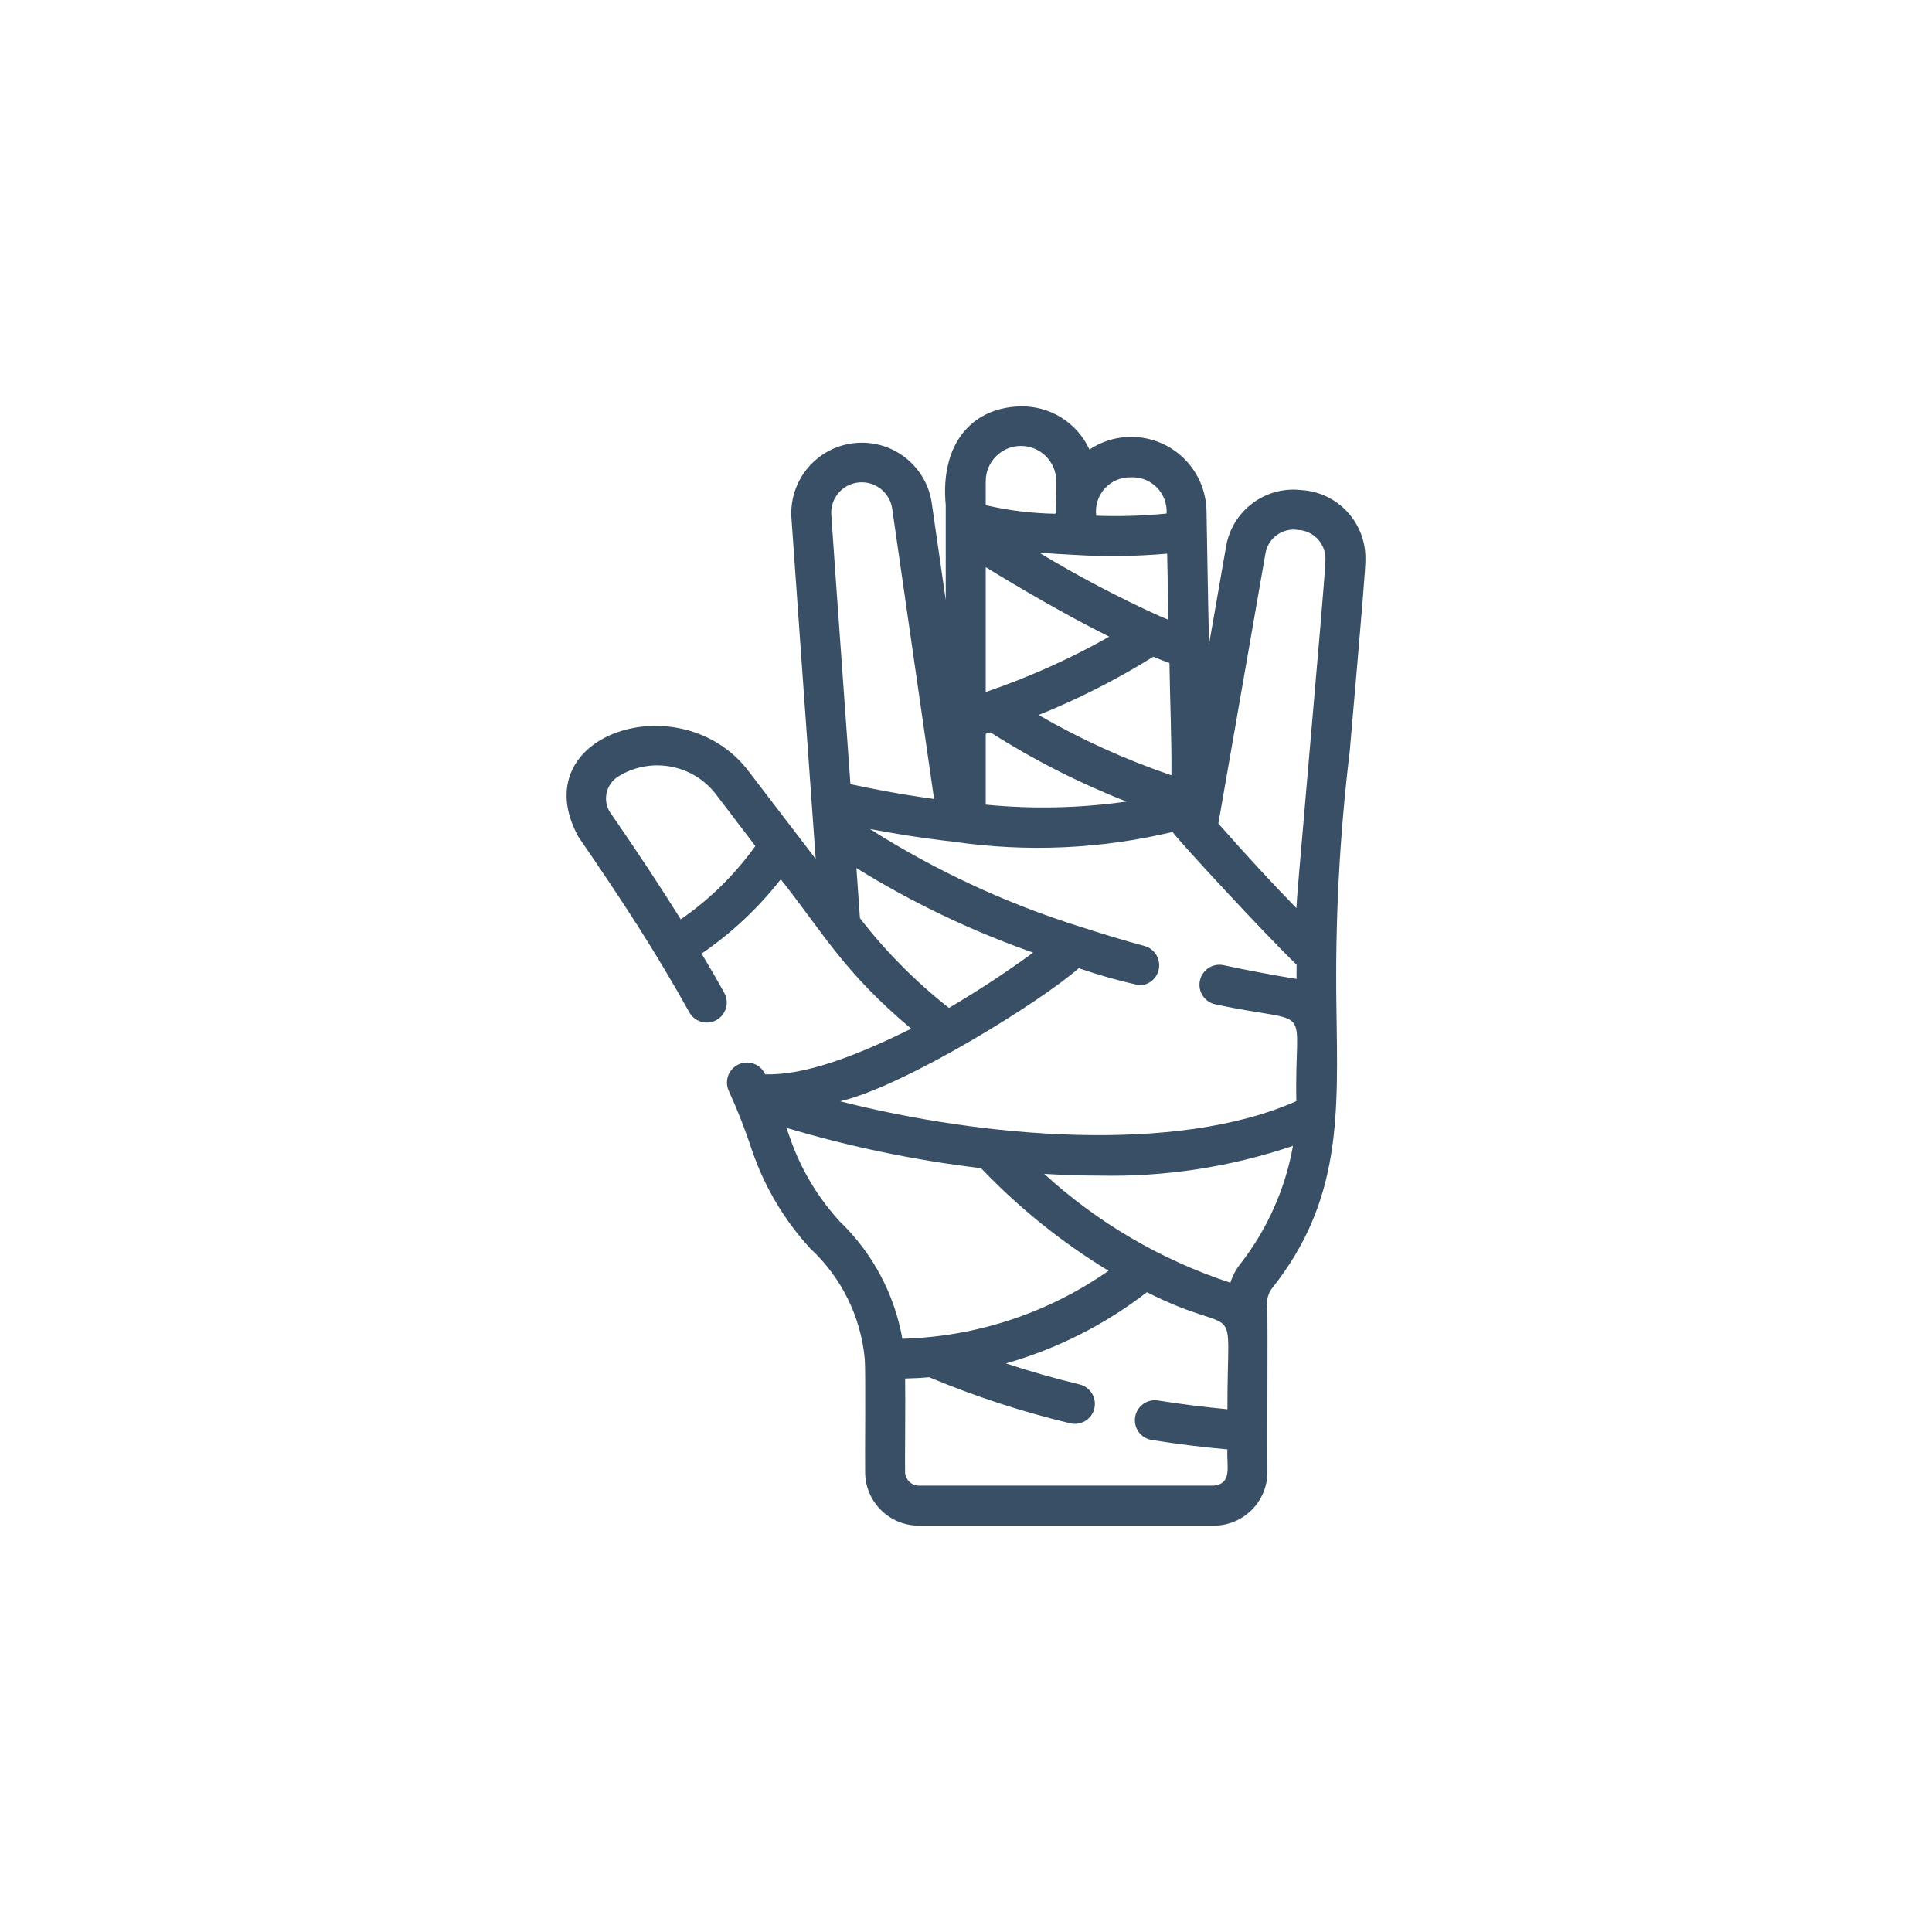
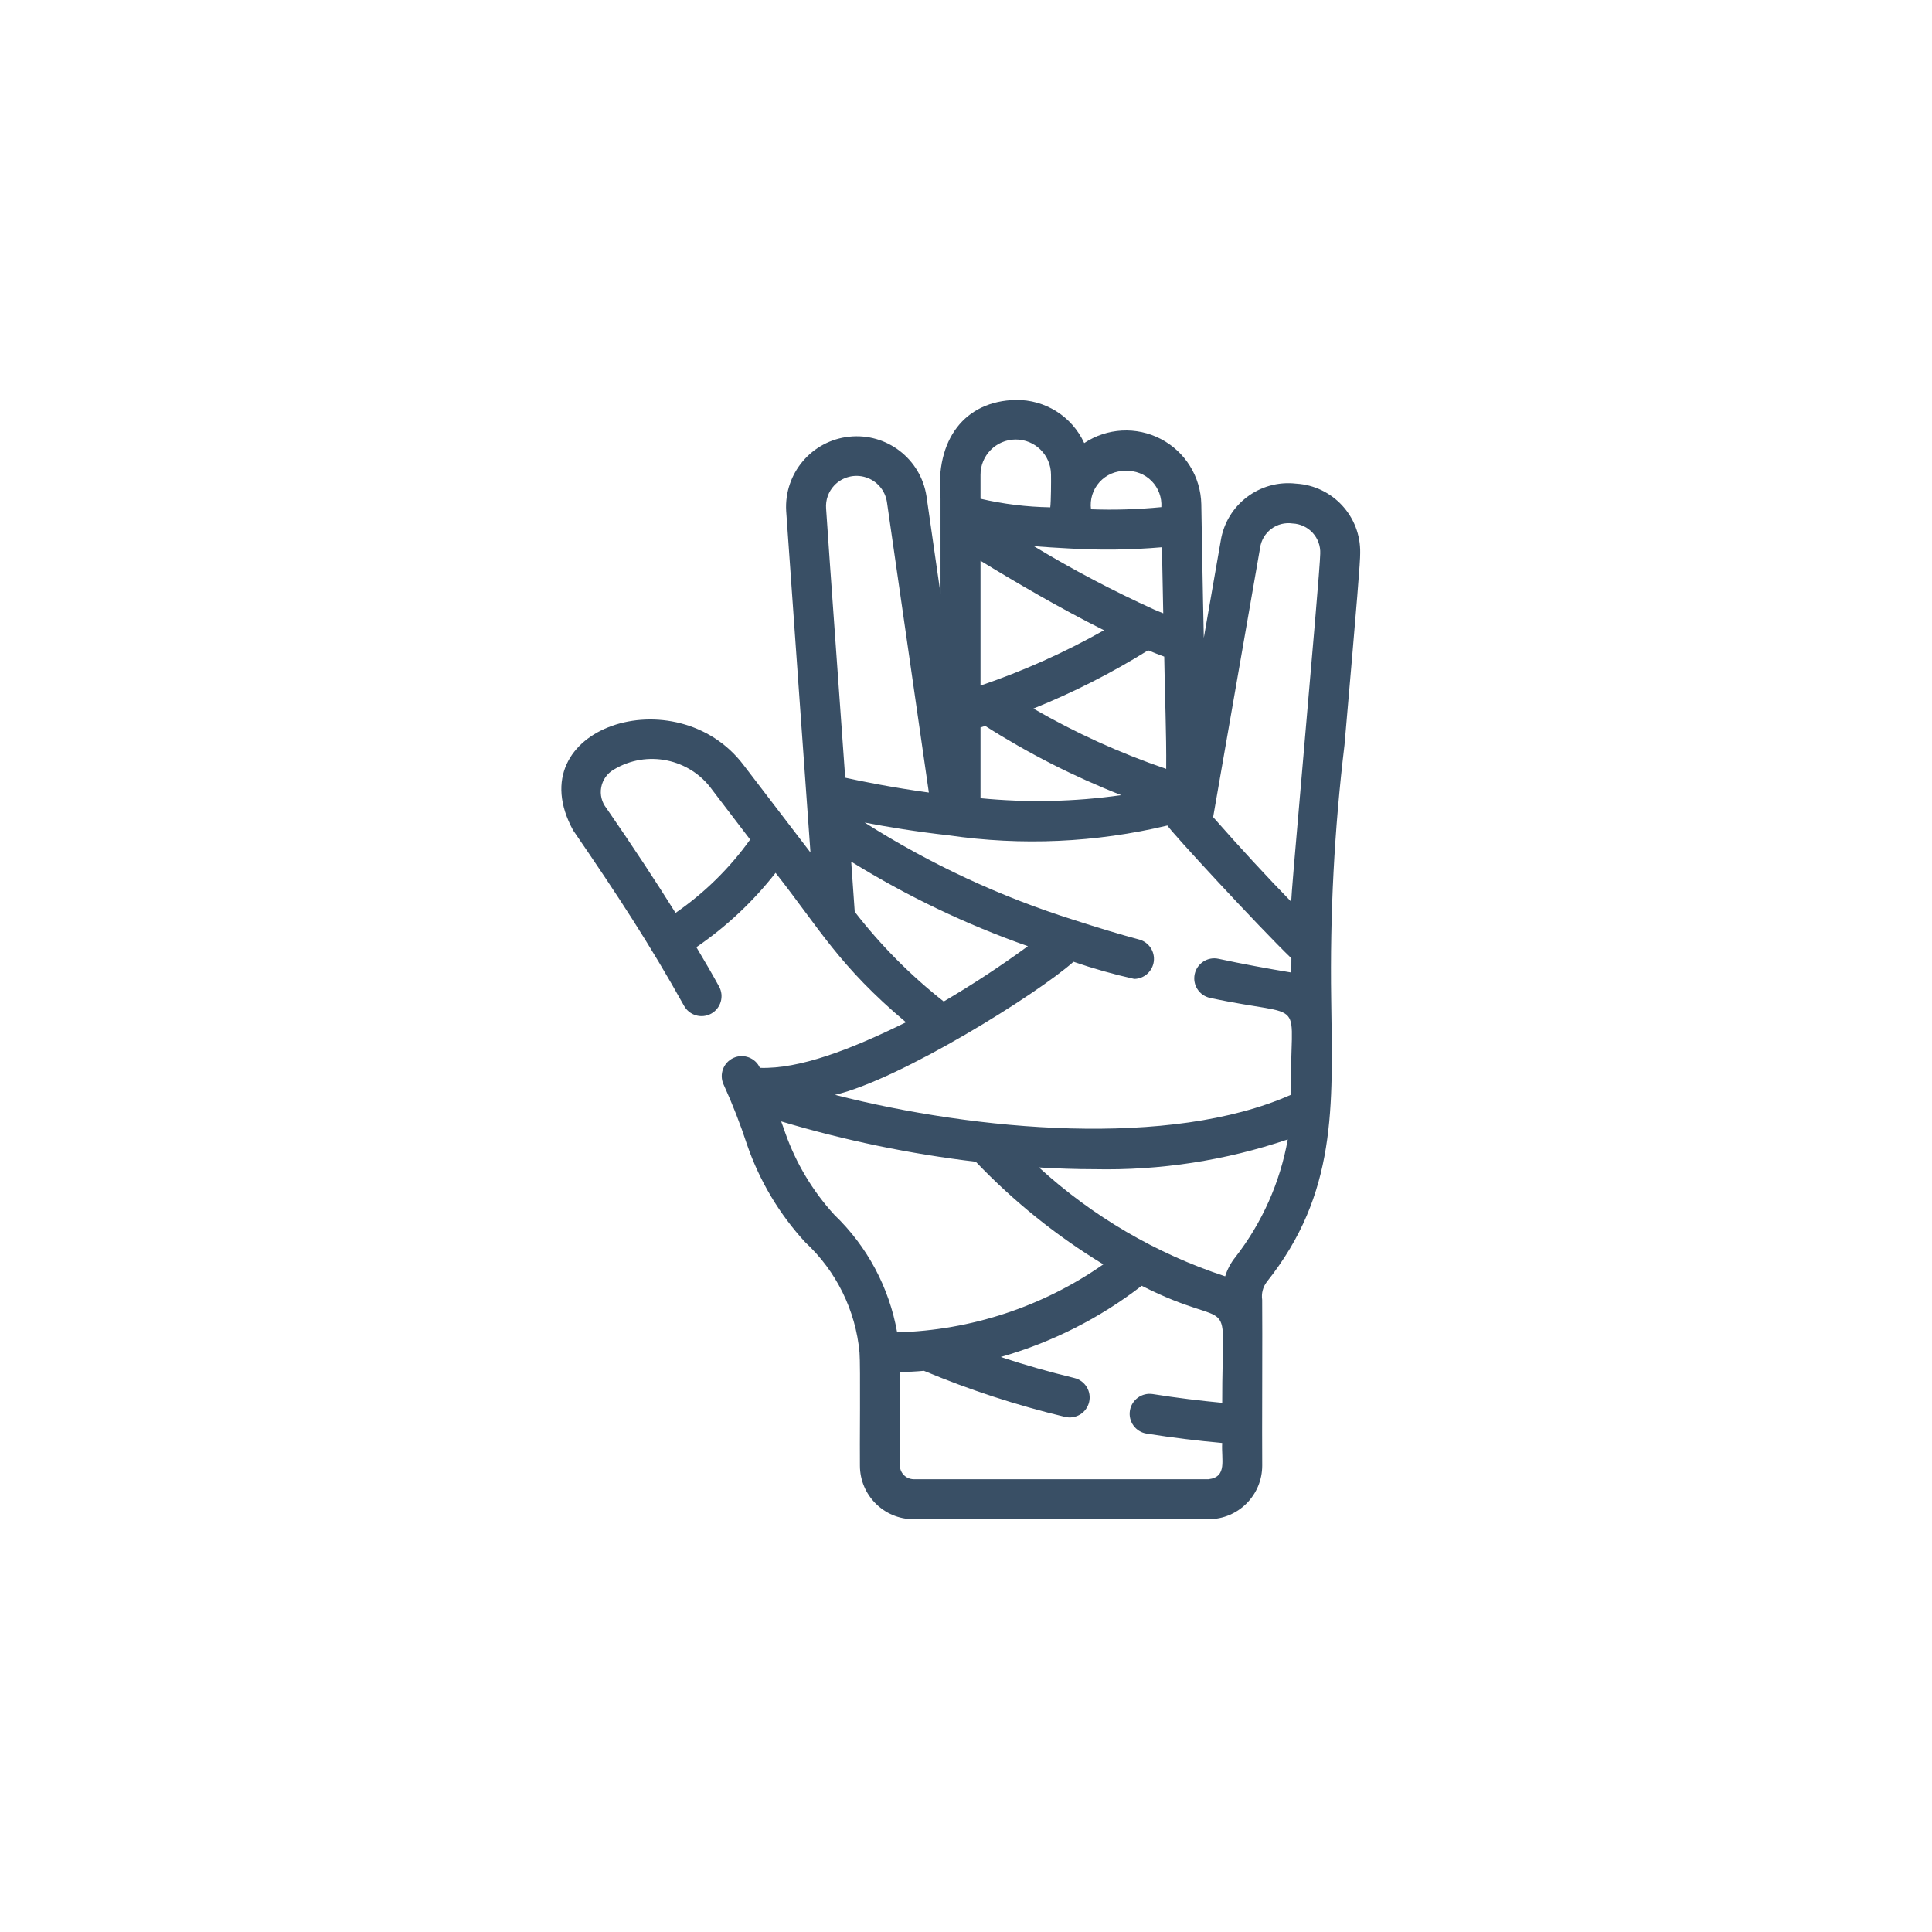
<svg xmlns="http://www.w3.org/2000/svg" width="150.00" height="150.00" viewBox="0 0 150.00 150.00">
-   <g transform="matrix(1 0 0 1 -383.7461 -8400.0)">
-     <g transform="matrix(1 0 0 1 383.7461 8400)">
-       <circle cx="75" cy="75" r="75" fill="rgb(255,255,255)" stroke="none" stroke-width="0" />
-     </g>
-     <g transform="matrix(1 0 0 1 415.6961 8427.536)">
-       <path d="M 69.086 10.512 C 66.262 10.186 63.681 12.142 63.233 14.95 L 61.919 22.483 C 61.844 19.419 61.724 12.104 61.724 12.104 C 61.677 9.971 60.473 8.033 58.581 7.046 C 56.689 6.06 54.41 6.182 52.634 7.365 C 51.682 5.291 49.593 3.976 47.311 4.016 C 43.383 4.095 41.041 7.063 41.477 11.68 C 41.476 13.256 41.477 17.542 41.477 19.054 L 40.387 11.484 C 39.941 8.591 37.301 6.558 34.39 6.867 C 31.479 7.175 29.324 9.716 29.494 12.638 C 29.555 13.652 31.366 38.954 31.38 39.151 C 31.365 39.13 26.181 32.354 26.181 32.354 C 20.972 25.473 8.593 29.444 12.952 37.427 C 16.427 42.494 18.918 46.305 21.563 51.049 C 21.976 51.8 22.92 52.075 23.671 51.662 C 24.422 51.249 24.696 50.305 24.283 49.554 C 23.75 48.582 23.15 47.552 22.522 46.502 C 24.855 44.905 26.929 42.959 28.671 40.732 C 32.079 45.056 33.591 47.955 38.794 52.332 C 34.46 54.471 30.513 55.972 27.456 55.87 C 27.102 55.09 26.183 54.744 25.402 55.099 C 24.622 55.453 24.276 56.372 24.63 57.153 C 25.328 58.683 25.939 60.251 26.462 61.85 C 27.428 64.655 28.965 67.23 30.975 69.413 C 33.384 71.649 34.885 74.694 35.188 77.967 C 35.271 78.897 35.195 85.741 35.219 86.753 C 35.221 89.05 37.083 90.912 39.38 90.914 L 62.294 90.914 C 64.595 90.91 66.458 89.042 66.454 86.74 C 66.43 84.566 66.478 76.093 66.45 73.881 C 66.378 73.389 66.506 72.889 66.806 72.492 C 72.267 65.638 71.924 58.915 71.809 50.543 C 71.708 43.947 72.053 37.351 72.842 30.802 C 73.856 19.168 74.065 16.587 74.06 15.894 C 74.116 13.056 71.92 10.68 69.086 10.512 Z M 20.905 43.841 C 19.349 41.354 17.586 38.677 15.539 35.711 C 15.174 35.253 15.026 34.659 15.135 34.084 C 15.243 33.509 15.597 33.01 16.104 32.717 C 18.675 31.162 22.009 31.849 23.756 34.293 L 26.697 38.146 C 25.11 40.365 23.15 42.292 20.905 43.841 Z M 33.282 57.967 C 38.357 56.769 48.968 50.156 51.802 47.634 C 53.349 48.166 54.924 48.611 56.521 48.966 C 57.291 48.952 57.934 48.376 58.035 47.613 C 58.135 46.849 57.663 46.127 56.923 45.914 C 55.345 45.494 53.713 44.991 51.88 44.403 C 46.142 42.599 40.664 40.052 35.587 36.826 C 37.312 37.156 39.578 37.535 42.114 37.818 C 47.771 38.642 53.533 38.384 59.093 37.056 C 59.327 37.497 66.245 44.984 68.718 47.365 L 68.713 48.469 C 66.813 48.153 64.917 47.805 63.058 47.403 C 62.22 47.221 61.393 47.753 61.212 48.591 C 61.03 49.43 61.562 50.257 62.4 50.438 C 70.301 52.139 68.533 50.017 68.698 57.955 C 59.33 62.123 44.248 60.767 33.282 57.967 Z M 51.366 15.539 C 53.799 15.691 56.24 15.661 58.668 15.45 C 58.698 17.119 58.732 18.829 58.77 20.58 C 58.537 20.483 58.329 20.405 58.073 20.293 C 54.863 18.836 51.742 17.191 48.725 15.368 C 49.593 15.436 50.481 15.494 51.366 15.539 Z M 57.594 23.453 C 58.035 23.636 58.461 23.805 58.846 23.943 C 58.888 26.879 59.026 29.921 58.998 32.658 C 55.416 31.438 51.963 29.87 48.687 27.976 C 51.781 26.728 54.761 25.215 57.594 23.453 Z M 44.582 29.438 C 44.704 29.4 44.825 29.364 44.948 29.324 C 48.287 31.452 51.824 33.252 55.509 34.698 C 51.89 35.213 48.221 35.293 44.582 34.937 L 44.582 29.438 Z M 54.171 21.895 C 51.115 23.621 47.905 25.059 44.582 26.191 L 44.582 16.5 C 47.162 18.08 50.778 20.206 54.17 21.895 Z M 66.289 15.497 C 66.37 14.911 66.682 14.382 67.155 14.026 C 67.628 13.671 68.223 13.519 68.809 13.605 C 69.406 13.629 69.968 13.891 70.372 14.331 C 70.775 14.772 70.987 15.355 70.958 15.952 C 70.957 16.677 70.287 24.358 69.749 30.532 C 68.904 40.212 68.726 42.396 68.703 42.971 C 66.841 41.064 64.769 38.819 62.643 36.404 L 66.289 15.497 Z M 55.857 9.524 C 56.609 9.488 57.341 9.775 57.869 10.311 C 58.397 10.848 58.671 11.585 58.623 12.336 C 56.807 12.514 54.982 12.57 53.16 12.503 C 53.062 11.736 53.304 10.965 53.822 10.392 C 54.341 9.819 55.084 9.502 55.857 9.524 Z M 44.582 9.842 C 44.571 8.331 45.788 7.097 47.299 7.087 C 48.811 7.076 50.045 8.293 50.055 9.804 C 50.066 10.266 50.056 11.923 49.998 12.351 C 48.174 12.321 46.358 12.098 44.582 11.685 C 44.583 10.802 44.583 9.904 44.582 9.842 Z M 33.23 10.649 C 33.857 9.992 34.803 9.748 35.67 10.02 C 36.537 10.291 37.174 11.031 37.315 11.928 L 40.571 34.497 C 37.717 34.104 35.371 33.629 34.077 33.344 L 33.481 25.012 C 33.045 18.914 32.653 13.464 32.593 12.439 C 32.544 11.779 32.776 11.13 33.23 10.649 Z M 34.816 43.754 C 34.772 43.15 34.675 41.757 34.542 39.861 C 38.864 42.538 43.464 44.739 48.261 46.425 C 46.155 47.965 43.974 49.397 41.725 50.718 C 39.146 48.688 36.825 46.349 34.816 43.754 Z M 33.23 67.277 C 31.553 65.44 30.261 63.285 29.43 60.94 C 29.333 60.639 29.21 60.331 29.105 60.028 C 34.043 61.503 39.098 62.552 44.216 63.161 C 47.152 66.239 50.481 68.918 54.117 71.127 C 49.413 74.415 43.847 76.25 38.109 76.406 C 37.493 72.922 35.784 69.725 33.229 67.277 Z M 62.294 87.809 L 39.38 87.809 C 39.086 87.803 38.807 87.678 38.608 87.462 C 38.408 87.246 38.304 86.958 38.32 86.665 C 38.311 86.436 38.319 85.271 38.325 83.872 C 38.334 81.874 38.339 80.488 38.324 79.492 C 38.948 79.477 39.57 79.448 40.185 79.391 C 43.734 80.877 47.398 82.073 51.14 82.969 C 51.974 83.17 52.812 82.657 53.013 81.824 C 53.214 80.991 52.701 80.152 51.868 79.951 C 49.91 79.478 48.005 78.934 46.153 78.319 C 50.119 77.188 53.834 75.312 57.097 72.79 C 64.586 76.595 63.325 72.618 63.347 81.878 C 61.629 81.713 59.867 81.504 57.96 81.199 C 57.113 81.064 56.317 81.64 56.181 82.486 C 56.046 83.333 56.622 84.129 57.469 84.265 C 59.549 84.598 61.471 84.824 63.345 84.996 C 63.27 86.302 63.761 87.629 62.294 87.809 Z M 64.368 70.57 C 64.013 71.011 63.744 71.514 63.577 72.055 C 58.214 70.293 53.286 67.412 49.12 63.602 C 50.553 63.688 51.99 63.739 53.418 63.739 C 58.52 63.849 63.603 63.067 68.437 61.428 C 67.843 64.761 66.446 67.898 64.368 70.57 Z" fill="rgb(57,79,101)" stroke="none" stroke-width="0" />
-     </g>
+   <g transform="matrix(1 0 0 1 -0.4052734 -0.4990234)">
+     <circle cx="75" cy="75" r="75" fill="rgb(255,255,255)" stroke="none" stroke-width="0" />
+   </g>
+   <g transform="matrix(1 0 0 1 31.54474 27.03711)">
+     <path d="M 69.086 10.512 C 66.262 10.186 63.681 12.142 63.233 14.95 L 61.919 22.483 C 61.844 19.419 61.724 12.104 61.724 12.104 C 61.677 9.971 60.473 8.033 58.581 7.046 C 56.689 6.06 54.41 6.182 52.634 7.365 C 51.682 5.291 49.593 3.976 47.311 4.016 C 43.383 4.095 41.041 7.063 41.477 11.68 C 41.476 13.256 41.477 17.542 41.477 19.054 L 40.387 11.484 C 39.941 8.591 37.301 6.558 34.39 6.867 C 31.479 7.175 29.324 9.716 29.494 12.638 C 29.555 13.652 31.366 38.954 31.38 39.151 C 31.365 39.13 26.181 32.354 26.181 32.354 C 20.972 25.473 8.593 29.444 12.952 37.427 C 16.427 42.494 18.918 46.305 21.563 51.049 C 21.976 51.8 22.92 52.075 23.671 51.662 C 24.422 51.249 24.696 50.305 24.283 49.554 C 23.75 48.582 23.15 47.552 22.522 46.502 C 24.855 44.905 26.929 42.959 28.671 40.732 C 32.079 45.056 33.591 47.955 38.794 52.332 C 34.46 54.471 30.513 55.972 27.456 55.87 C 27.102 55.09 26.183 54.744 25.402 55.099 C 24.622 55.453 24.276 56.372 24.63 57.153 C 25.328 58.683 25.939 60.251 26.462 61.85 C 27.428 64.655 28.965 67.23 30.975 69.413 C 33.384 71.649 34.885 74.694 35.188 77.967 C 35.271 78.897 35.195 85.741 35.219 86.753 C 35.221 89.05 37.083 90.912 39.38 90.914 L 62.294 90.914 C 64.595 90.91 66.458 89.042 66.454 86.74 C 66.43 84.566 66.478 76.093 66.45 73.881 C 66.378 73.389 66.506 72.889 66.806 72.492 C 72.267 65.638 71.924 58.915 71.809 50.543 C 71.708 43.947 72.053 37.351 72.842 30.802 C 73.856 19.168 74.065 16.587 74.06 15.894 C 74.116 13.056 71.92 10.68 69.086 10.512 Z M 20.905 43.841 C 19.349 41.354 17.586 38.677 15.539 35.711 C 15.174 35.253 15.026 34.659 15.135 34.084 C 15.243 33.509 15.597 33.01 16.104 32.717 C 18.675 31.162 22.009 31.849 23.756 34.293 L 26.697 38.146 C 25.11 40.365 23.15 42.292 20.905 43.841 Z M 33.282 57.967 C 38.357 56.769 48.968 50.156 51.802 47.634 C 53.349 48.166 54.924 48.611 56.521 48.966 C 57.291 48.952 57.934 48.376 58.035 47.613 C 58.135 46.849 57.663 46.127 56.923 45.914 C 55.345 45.494 53.713 44.991 51.88 44.403 C 46.142 42.599 40.664 40.052 35.587 36.826 C 37.312 37.156 39.578 37.535 42.114 37.818 C 47.771 38.642 53.533 38.384 59.093 37.056 C 59.327 37.497 66.245 44.984 68.718 47.365 L 68.713 48.469 C 66.813 48.153 64.917 47.805 63.058 47.403 C 62.22 47.221 61.393 47.753 61.212 48.591 C 61.03 49.43 61.562 50.257 62.4 50.438 C 70.301 52.139 68.533 50.017 68.698 57.955 C 59.33 62.123 44.248 60.767 33.282 57.967 Z M 51.366 15.539 C 53.799 15.691 56.24 15.661 58.668 15.45 C 58.698 17.119 58.732 18.829 58.77 20.58 C 58.537 20.483 58.329 20.405 58.073 20.293 C 54.863 18.836 51.742 17.191 48.725 15.368 C 49.593 15.436 50.481 15.494 51.366 15.539 Z M 57.594 23.453 C 58.035 23.636 58.461 23.805 58.846 23.943 C 58.888 26.879 59.026 29.921 58.998 32.658 C 55.416 31.438 51.963 29.87 48.687 27.976 C 51.781 26.728 54.761 25.215 57.594 23.453 Z M 44.582 29.438 C 44.704 29.4 44.825 29.364 44.948 29.324 C 48.287 31.452 51.824 33.252 55.509 34.698 C 51.89 35.213 48.221 35.293 44.582 34.937 L 44.582 29.438 Z M 54.171 21.895 C 51.115 23.621 47.905 25.059 44.582 26.191 L 44.582 16.5 C 47.162 18.08 50.778 20.206 54.17 21.895 Z M 66.289 15.497 C 66.37 14.911 66.682 14.382 67.155 14.026 C 67.628 13.671 68.223 13.519 68.809 13.605 C 69.406 13.629 69.968 13.891 70.372 14.331 C 70.775 14.772 70.987 15.355 70.958 15.952 C 70.957 16.677 70.287 24.358 69.749 30.532 C 68.904 40.212 68.726 42.396 68.703 42.971 C 66.841 41.064 64.769 38.819 62.643 36.404 L 66.289 15.497 Z M 55.857 9.524 C 56.609 9.488 57.341 9.775 57.869 10.311 C 58.397 10.848 58.671 11.585 58.623 12.336 C 56.807 12.514 54.982 12.57 53.16 12.503 C 53.062 11.736 53.304 10.965 53.822 10.392 C 54.341 9.819 55.084 9.502 55.857 9.524 Z M 44.582 9.842 C 44.571 8.331 45.788 7.097 47.299 7.087 C 48.811 7.076 50.045 8.293 50.055 9.804 C 50.066 10.266 50.056 11.923 49.998 12.351 C 48.174 12.321 46.358 12.098 44.582 11.685 C 44.583 10.802 44.583 9.904 44.582 9.842 Z M 33.23 10.649 C 33.857 9.992 34.803 9.748 35.67 10.02 C 36.537 10.291 37.174 11.031 37.315 11.928 L 40.571 34.497 C 37.717 34.104 35.371 33.629 34.077 33.344 L 33.481 25.012 C 33.045 18.914 32.653 13.464 32.593 12.439 C 32.544 11.779 32.776 11.13 33.23 10.649 Z M 34.816 43.754 C 34.772 43.15 34.675 41.757 34.542 39.861 C 38.864 42.538 43.464 44.739 48.261 46.425 C 46.155 47.965 43.974 49.397 41.725 50.718 C 39.146 48.688 36.825 46.349 34.816 43.754 Z M 33.23 67.277 C 31.553 65.44 30.261 63.285 29.43 60.94 C 29.333 60.639 29.21 60.331 29.105 60.028 C 34.043 61.503 39.098 62.552 44.216 63.161 C 47.152 66.239 50.481 68.918 54.117 71.127 C 49.413 74.415 43.847 76.25 38.109 76.406 C 37.493 72.922 35.784 69.725 33.229 67.277 Z M 62.294 87.809 L 39.38 87.809 C 39.086 87.803 38.807 87.678 38.608 87.462 C 38.408 87.246 38.304 86.958 38.32 86.665 C 38.311 86.436 38.319 85.271 38.325 83.872 C 38.334 81.874 38.339 80.488 38.324 79.492 C 38.948 79.477 39.57 79.448 40.185 79.391 C 43.734 80.877 47.398 82.073 51.14 82.969 C 51.974 83.17 52.812 82.657 53.013 81.824 C 53.214 80.991 52.701 80.152 51.868 79.951 C 49.91 79.478 48.005 78.934 46.153 78.319 C 50.119 77.188 53.834 75.312 57.097 72.79 C 64.586 76.595 63.325 72.618 63.347 81.878 C 61.629 81.713 59.867 81.504 57.96 81.199 C 57.113 81.064 56.317 81.64 56.181 82.486 C 56.046 83.333 56.622 84.129 57.469 84.265 C 59.549 84.598 61.471 84.824 63.345 84.996 C 63.27 86.302 63.761 87.629 62.294 87.809 Z M 64.368 70.57 C 64.013 71.011 63.744 71.514 63.577 72.055 C 58.214 70.293 53.286 67.412 49.12 63.602 C 50.553 63.688 51.99 63.739 53.418 63.739 C 58.52 63.849 63.603 63.067 68.437 61.428 C 67.843 64.761 66.446 67.898 64.368 70.57 Z" fill="rgb(57,79,101)" stroke="none" stroke-width="0" />
  </g>
</svg>
